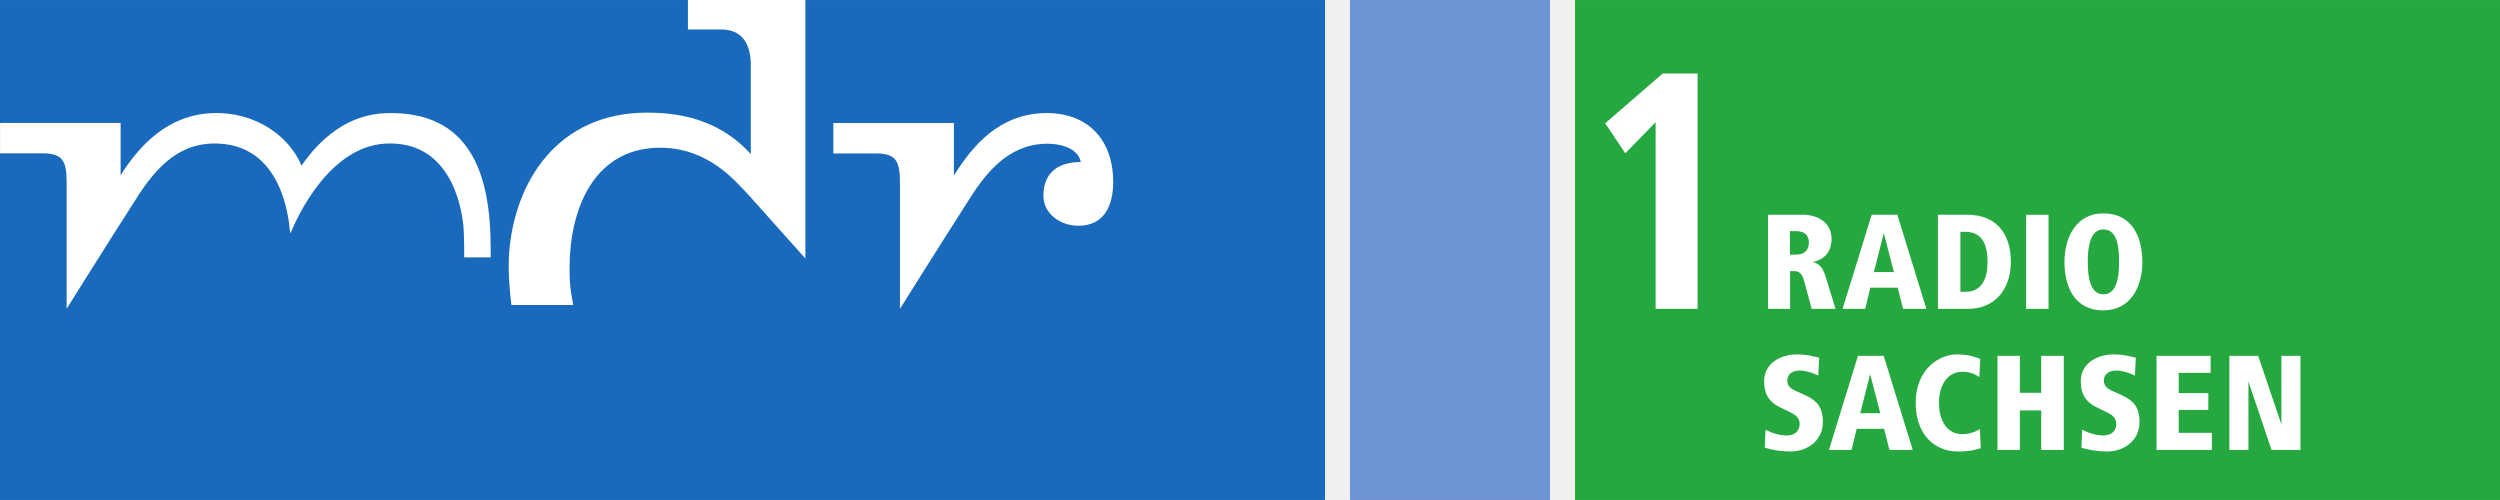
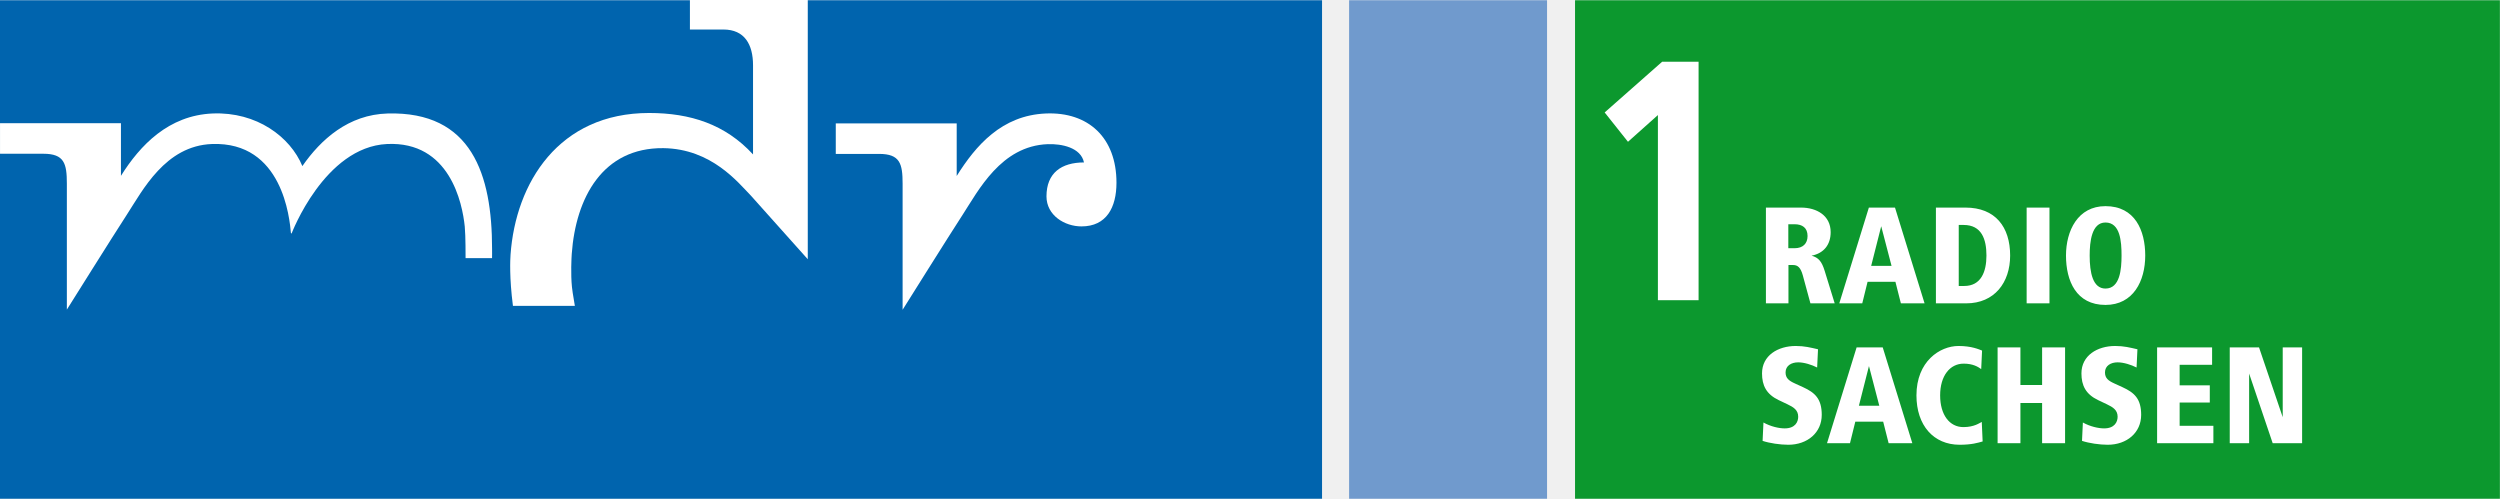
- <svg xmlns="http://www.w3.org/2000/svg" version="1.0" width="500" height="100" id="svg2">
-   <defs id="defs44" />
-   <g transform="translate(-282.5897,-438.1118)" id="layer1">
-     <g transform="matrix(17.63855,0,0,-17.63855,-1873.617,5149.69)" id="g3831">
-       <path d="m 140.103,267.118 10.488,0 0,-5.669 -10.488,0 0,5.669 z" id="path3833" style="fill:#25a840;fill-rule:evenodd;stroke:none" />
-       <path d="m 137.551,267.118 2.268,0 0,-5.669 -2.268,0 0,5.669 z" id="path3835" style="fill:#6d94d4;fill-rule:evenodd;stroke:none" />
-       <path d="m 122.244,267.118 15.024,0 0,-5.669 -15.024,0 0,5.669 z" id="path3837" style="fill:#1969bc;fill-rule:evenodd;stroke:none" />
-       <g transform="translate(125.6626,265.2404)" id="g3839">
-         <path d="M 0,0 C -0.137,0.33 -0.517,0.615 -1.015,0.595 -1.513,0.574 -1.835,0.235 -2.051,-0.11 l 0,0.594 -1.367,0 0,-0.345 0.489,0 c 0.238,0 0.266,-0.11 0.266,-0.337 l 0,-1.425 c 0,0 0.534,0.852 0.677,1.072 0.18,0.275 0.436,0.781 0.964,0.801 0.799,0.029 0.878,-0.845 0.892,-1.006 l 0.008,-0.007 c 0,0 0.371,0.979 1.079,1.013 0.707,0.033 0.852,-0.667 0.879,-0.934 0.01,-0.105 0.009,-0.357 0.009,-0.357 l 0.299,0 c 0.002,0 10e-4,0.106 10e-4,0.106 0,0.84 -0.23,1.556 -1.181,1.53 C 0.521,0.582 0.209,0.301 0,0" id="path3841" style="fill:#ffffff;fill-rule:evenodd;stroke:none" />
-       </g>
-       <g transform="translate(128.7431,263.6602)" id="g3843">
-         <path d="M 0,0 C 0,0.013 -0.025,0.131 -0.033,0.215 -0.048,0.359 -0.038,0.542 -0.035,0.587 0.011,1.228 0.318,1.79 1,1.783 1.546,1.776 1.847,1.393 1.992,1.244 l 0.641,-0.717 0,2.931 -1.332,0 0,-0.334 0.378,0 c 0.241,0 0.335,-0.17 0.335,-0.404 l 0,-1.008 C 1.701,2.053 1.306,2.181 0.84,2.181 -0.183,2.181 -0.669,1.39 -0.727,0.579 -0.731,0.524 -0.741,0.32 -0.7,0 L 0,0 z" id="path3845" style="fill:#ffffff;fill-rule:evenodd;stroke:none" />
-       </g>
-       <g transform="translate(134.0892,265.4882)" id="g3847">
-         <path d="m 0,0 c 0.155,0.006 0.374,-0.037 0.41,-0.207 -0.254,0 -0.424,-0.118 -0.424,-0.383 0,-0.214 0.205,-0.34 0.396,-0.34 0.282,0 0.395,0.214 0.395,0.495 0,0.509 -0.318,0.802 -0.798,0.782 -0.498,-0.021 -0.792,-0.362 -1.008,-0.707 l 0,0.595 -1.367,0 0,-0.345 0.489,0 c 0.238,0 0.266,-0.11 0.266,-0.338 l 0,-1.424 c 0,0 0.534,0.851 0.677,1.071 C -0.785,-0.526 -0.528,-0.02 0,0" id="path3849" style="fill:#ffffff;fill-rule:evenodd;stroke:none" />
-       </g>
-       <g transform="translate(142.6087,264.4977)" id="g3851">
-         <path d="m 0,0 -0.069,0 0,-0.267 0.071,0 c 0.091,0 0.144,0.051 0.144,0.136 C 0.146,-0.04 0.088,0 0,0 M 0.178,-0.882 0.093,-0.57 c -0.024,0.087 -0.056,0.116 -0.109,0.116 l -0.051,0 0,-0.428 -0.251,0 0,1.068 0.392,0 c 0.172,0 0.329,-0.089 0.329,-0.274 0,-0.139 -0.075,-0.235 -0.213,-0.262 0.077,-0.021 0.114,-0.064 0.146,-0.168 l 0.112,-0.364 -0.27,0 z" id="path3853" style="fill:#ffffff;fill-rule:evenodd;stroke:none" />
-       </g>
-       <g transform="translate(143.6037,264.4753)" id="g3855">
-         <path d="m 0,0 -0.112,-0.442 0.227,0 L 0,0 z m 0.219,-0.859 -0.061,0.24 -0.31,0 -0.059,-0.24 -0.256,0 0.33,1.067 0.291,0 0.329,-1.067 -0.264,0 z" id="path3857" style="fill:#ffffff;fill-rule:evenodd;stroke:none" />
-       </g>
-       <g transform="translate(144.5267,264.4897)" id="g3859">
-         <path d="m 0,0 -0.054,0 0,-0.68 0.06,0 c 0.189,0 0.248,0.16 0.248,0.339 C 0.254,-0.16 0.202,0 0,0 m 0.029,-0.874 -0.338,0 0,1.068 0.33,0 c 0.333,0 0.497,-0.216 0.497,-0.535 0,-0.301 -0.174,-0.533 -0.489,-0.533" id="path3861" style="fill:#ffffff;fill-rule:evenodd;stroke:none" />
-       </g>
-       <path d="m 145.218,264.683 0.254,0 0,-1.067 -0.254,0 0,1.067 z" id="path3863" style="fill:#ffffff;fill-rule:evenodd;stroke:none" />
-       <g transform="translate(146.0926,264.5168)" id="g3865">
-         <path d="m 0,0 c -0.154,0 -0.176,-0.213 -0.176,-0.368 0,-0.192 0.035,-0.368 0.176,-0.368 0.162,0 0.179,0.214 0.179,0.368 C 0.179,-0.211 0.165,0 0,0 m 0,-0.918 c -0.326,0 -0.44,0.268 -0.44,0.55 0,0.275 0.131,0.55 0.44,0.55 0.33,0 0.443,-0.272 0.443,-0.55 0,-0.283 -0.133,-0.55 -0.443,-0.55" id="path3867" style="fill:#ffffff;fill-rule:evenodd;stroke:none" />
-       </g>
-       <g transform="translate(141.0167,263.6162)" id="g3869">
-         <path d="m 0,0 0,2.116 -0.344,-0.352 -0.228,0.34 0.652,0.564 0.396,0 L 0.476,0 0,0 z" id="path3871" style="fill:#ffffff;fill-rule:evenodd;stroke:none" />
-       </g>
-       <g transform="translate(142.54,261.9988)" id="g3873">
-         <path d="m 0,0 c -0.091,0 -0.21,0.018 -0.286,0.043 l 0.009,0.205 c 0.08,-0.045 0.173,-0.066 0.237,-0.066 0.117,0 0.15,0.072 0.15,0.13 0,0.075 -0.052,0.107 -0.12,0.139 l -0.097,0.047 c -0.138,0.065 -0.186,0.163 -0.186,0.297 0,0.2 0.178,0.306 0.376,0.306 0.098,0 0.165,-0.018 0.248,-0.037 L 0.321,0.861 C 0.262,0.891 0.178,0.918 0.11,0.918 0.035,0.918 -0.03,0.882 -0.03,0.806 -0.03,0.742 0.006,0.713 0.074,0.683 L 0.165,0.642 C 0.298,0.581 0.373,0.512 0.373,0.333 0.373,0.136 0.214,0 0,0" id="path3875" style="fill:#ffffff;fill-rule:evenodd;stroke:none" />
-       </g>
-       <g transform="translate(143.449,262.8754)" id="g3877">
-         <path d="m 0,0 -0.112,-0.442 0.227,0 L 0,0 z m 0.219,-0.859 -0.061,0.24 -0.31,0 -0.059,-0.24 -0.256,0 0.329,1.067 0.292,0 0.329,-1.067 -0.264,0 z" id="path3879" style="fill:#ffffff;fill-rule:evenodd;stroke:none" />
-       </g>
-       <g transform="translate(144.4476,261.9988)" id="g3881">
-         <path d="m 0,0 c -0.291,0 -0.482,0.216 -0.482,0.55 0,0.379 0.261,0.551 0.469,0.551 0.147,0 0.229,-0.039 0.263,-0.052 L 0.24,0.843 C 0.205,0.869 0.147,0.904 0.045,0.904 c -0.154,0 -0.263,-0.136 -0.263,-0.354 0,-0.216 0.104,-0.353 0.26,-0.353 0.123,0 0.182,0.048 0.204,0.057 L 0.256,0.037 C 0.205,0.022 0.134,0 0,0" id="path3883" style="fill:#ffffff;fill-rule:evenodd;stroke:none" />
-       </g>
-       <g transform="translate(145.3889,262.0164)" id="g3885">
-         <path d="m 0,0 0,0.448 -0.242,0 0,-0.448 -0.254,0 0,1.067 0.254,0 0,-0.419 0.242,0 0,0.419 0.256,0 L 0.256,0 0,0 z" id="path3887" style="fill:#ffffff;fill-rule:evenodd;stroke:none" />
-       </g>
-       <g transform="translate(146.1304,261.9988)" id="g3889">
-         <path d="m 0,0 c -0.091,0 -0.21,0.018 -0.286,0.043 l 0.009,0.205 c 0.08,-0.045 0.173,-0.066 0.237,-0.066 0.117,0 0.15,0.072 0.15,0.13 0,0.075 -0.052,0.107 -0.12,0.139 l -0.097,0.047 c -0.138,0.065 -0.186,0.163 -0.186,0.297 0,0.2 0.178,0.306 0.376,0.306 0.098,0 0.165,-0.018 0.248,-0.037 L 0.321,0.861 C 0.262,0.891 0.177,0.918 0.11,0.918 c -0.075,0 -0.141,-0.036 -0.141,-0.112 0,-0.064 0.037,-0.093 0.105,-0.123 L 0.165,0.642 C 0.298,0.581 0.373,0.512 0.373,0.333 0.373,0.136 0.214,0 0,0" id="path3891" style="fill:#ffffff;fill-rule:evenodd;stroke:none" />
-       </g>
-       <g transform="translate(146.6968,262.0164)" id="g3893">
-         <path d="m 0,0 0,1.067 0.613,0 0,-0.193 -0.362,0 0,-0.229 0.336,0 0,-0.192 -0.336,0 0,-0.259 0.376,0 L 0.627,0 0,0 z" id="path3895" style="fill:#ffffff;fill-rule:evenodd;stroke:none" />
-       </g>
-       <g transform="translate(148.0005,262.0164)" id="g3897">
-         <path d="m 0,0 -0.262,0.776 0,-0.776 -0.216,0 0,1.067 0.326,0 0.264,-0.777 0,0.777 0.216,0 L 0.328,0 0,0 z" id="path3899" style="fill:#ffffff;fill-rule:evenodd;stroke:none" />
-       </g>
+ <svg xmlns="http://www.w3.org/2000/svg" xml:space="preserve" height="119.7" viewBox="0 0 600 119.702" width="600" version="1.1">
+   <g transform="matrix(1.3333 0 0 -1.3333 -158.43 97.644)">
+     <path d="m118.82-16.543h237.98v89.733h-237.98z" fill="#0064ae" />
+     <path d="m361.67-16.543h35.633v89.734h-35.633z" fill="#709acd" />
+     <path d="m402.34-16.543h166.48v89.733h-166.48z" fill="#0c982e" />
+     <g fill="#fff">
+       <path d="m173.25 43.339c-2.178 5.258-8.225 9.799-16.155 9.468-7.931-0.333-13.063-5.728-16.502-11.224v9.47h-21.768v-5.494h7.791c3.781 0 4.24-1.754 4.24-5.379v-22.677s8.493 13.554 10.779 17.06c2.854 4.378 6.933 12.438 15.344 12.748 12.719 0.468 13.979-13.443 14.209-16.015l0.115-0.115s5.908 15.592 17.186 16.13c11.262 0.537 13.568-10.609 13.993-14.861 0.165-1.669 0.146-5.681 0.146-5.681h4.766c0.018 0 0.005 1.675 0.005 1.675 0 13.383-3.656 24.776-18.796 24.362-7.061-0.195-12.03-4.676-15.353-9.468" />
+       <path d="m222.3 18.178c0 0.205-0.391 2.083-0.526 3.426-0.233 2.295-0.084 5.202-0.034 5.914 0.727 10.208 5.623 19.153 16.48 19.05 8.695-0.112 13.485-6.215 15.805-8.587l10.202-11.411v46.663h-21.215v-5.311h6.029c3.824 0 5.333-2.712 5.333-6.44v-16.046c-4.986 5.423-11.283 7.46-18.703 7.46-16.28 0-24.024-12.58-24.947-25.497-0.062-0.88-0.229-4.123 0.431-9.222h11.146" />
+       <path d="m307.42 47.284c2.475 0.09 5.962-0.588 6.525-3.29-4.048 0-6.75-1.879-6.75-6.108 0-3.408 3.263-5.405 6.301-5.405 4.499 0 6.299 3.408 6.299 7.87 0 8.105-5.068 12.775-12.711 12.456-7.931-0.333-12.609-5.755-16.049-11.251v9.47h-21.768v-5.495h7.791c3.781 0 4.24-1.754 4.24-5.378v-22.679s8.493 13.554 10.779 17.06c2.854 4.378 6.933 12.438 15.344 12.75" />
+       <path d="m424.58 19.201v42.92h-6.561l-10.346-9.128 4.197-5.282 5.386 4.81v-33.32h7.323" />
+       <path d="m449.08 18.63-1.81 5.866c-0.517 1.68-1.112 2.378-2.352 2.713 2.222 0.44 3.437 1.99 3.437 4.239 0 2.998-2.533 4.419-5.324 4.419h-6.331v-17.237h4.057v6.9h0.827c0.853 0 1.37-0.465 1.757-1.861l1.37-5.039zm-4.885 12.12c0-1.37-0.853-2.196-2.326-2.196h-1.137v4.316h1.111c1.422 0 2.352-0.647 2.352-2.12zm21.064-12.12-5.324 17.238h-4.704l-5.324-17.238h4.135l0.956 3.876h5.014l0.982-3.876zm-5.945 6.745h-3.669l1.808 7.133zm21.348 1.861c0 5.143-2.662 8.632-8.038 8.632h-5.323v-17.238h5.453c5.091 0 7.909 3.748 7.909 8.606zm-4.265 0c0-2.894-0.956-5.479-4.006-5.479h-0.982v10.984h0.879c3.256 0 4.109-2.585 4.109-5.505zm11.345-8.606v17.237h-4.11v-17.237zm17.238 8.606c0 4.497-1.835 8.891-7.159 8.891-4.988 0-7.106-4.446-7.106-8.891 0-4.549 1.835-8.89 7.106-8.89 5.014 0 7.159 4.316 7.159 8.89zm-4.264 0c0-2.481-0.284-5.944-2.895-5.944-2.274 0-2.843 2.843-2.843 5.944 0 2.507 0.361 5.945 2.843 5.945 2.662 0 2.895-3.412 2.895-5.945" />
+       <path d="m446.75-1.45c0 2.895-1.214 4.006-3.36 4.988l-1.473 0.673c-1.085 0.491-1.679 0.956-1.679 1.989 0 1.215 1.059 1.81 2.273 1.81 1.085 0 2.455-0.44 3.412-0.931l0.155 3.283c-1.344 0.31-2.429 0.594-4.006 0.594-3.205 0-6.073-1.706-6.073-4.936 0-2.171 0.775-3.748 2.997-4.807l1.577-0.749c1.085-0.517 1.938-1.034 1.938-2.248 0-0.931-0.542-2.094-2.429-2.094-1.033 0-2.533 0.336-3.825 1.059l-0.155-3.308c1.24-0.414 3.153-0.698 4.626-0.698 3.462 0 6.021 2.197 6.021 5.375zm16.302-5.091-5.324 17.239h-4.704l-5.324-17.239h4.135l0.957 3.877h5.014l0.982-3.877zm-5.944 6.745h-3.67l1.81 7.134zm18.603-6.435-0.155 3.515c-0.363-0.155-1.319-0.93-3.309-0.93-2.506 0-4.186 2.222-4.186 5.711 0 3.516 1.757 5.712 4.239 5.712 1.654 0 2.584-0.568 3.153-0.982l0.155 3.334c-0.543 0.207-1.861 0.827-4.239 0.827-3.36 0-7.572-2.765-7.572-8.891 0-5.401 3.076-8.89 7.779-8.89 2.171 0 3.308 0.361 4.135 0.594zm14.84-0.31v17.239h-4.135v-6.772h-3.903v6.772h-4.109v-17.239h4.109v7.236h3.903v-7.236zm13.697 5.091c0 2.895-1.215 4.006-3.36 4.988l-1.473 0.673c-1.085 0.491-1.68 0.956-1.68 1.989 0 1.215 1.059 1.81 2.274 1.81 1.085 0 2.455-0.44 3.411-0.931l0.156 3.283c-1.345 0.31-2.43 0.594-4.007 0.594-3.204 0-6.073-1.706-6.073-4.936 0-2.171 0.775-3.748 2.998-4.807l1.577-0.749c1.085-0.517 1.938-1.034 1.938-2.248 0-0.931-0.543-2.094-2.429-2.094-1.034 0-2.534 0.336-3.825 1.059l-0.156-3.308c1.241-0.414 3.153-0.698 4.626-0.698 3.463 0 6.022 2.197 6.022 5.375zm12.999-5.091v3.127h-6.073v4.187h5.428v3.101h-5.428v3.695h5.841v3.128h-9.899v-17.239zm15.972 0v17.239h-3.49v-12.561l-4.264 12.561h-5.273v-17.239h3.49v12.534l4.239-12.534h5.298" />
    </g>
-     <g transform="matrix(1,0,0,-1,52.59041,886.5598)" id="g5433" />
-     <g transform="matrix(1,0,0,-1,52.59041,886.5598)" id="g5987" />
-     <g transform="matrix(1,0,0,-1,52.59041,886.5598)" id="g6535" />
  </g>
</svg>
